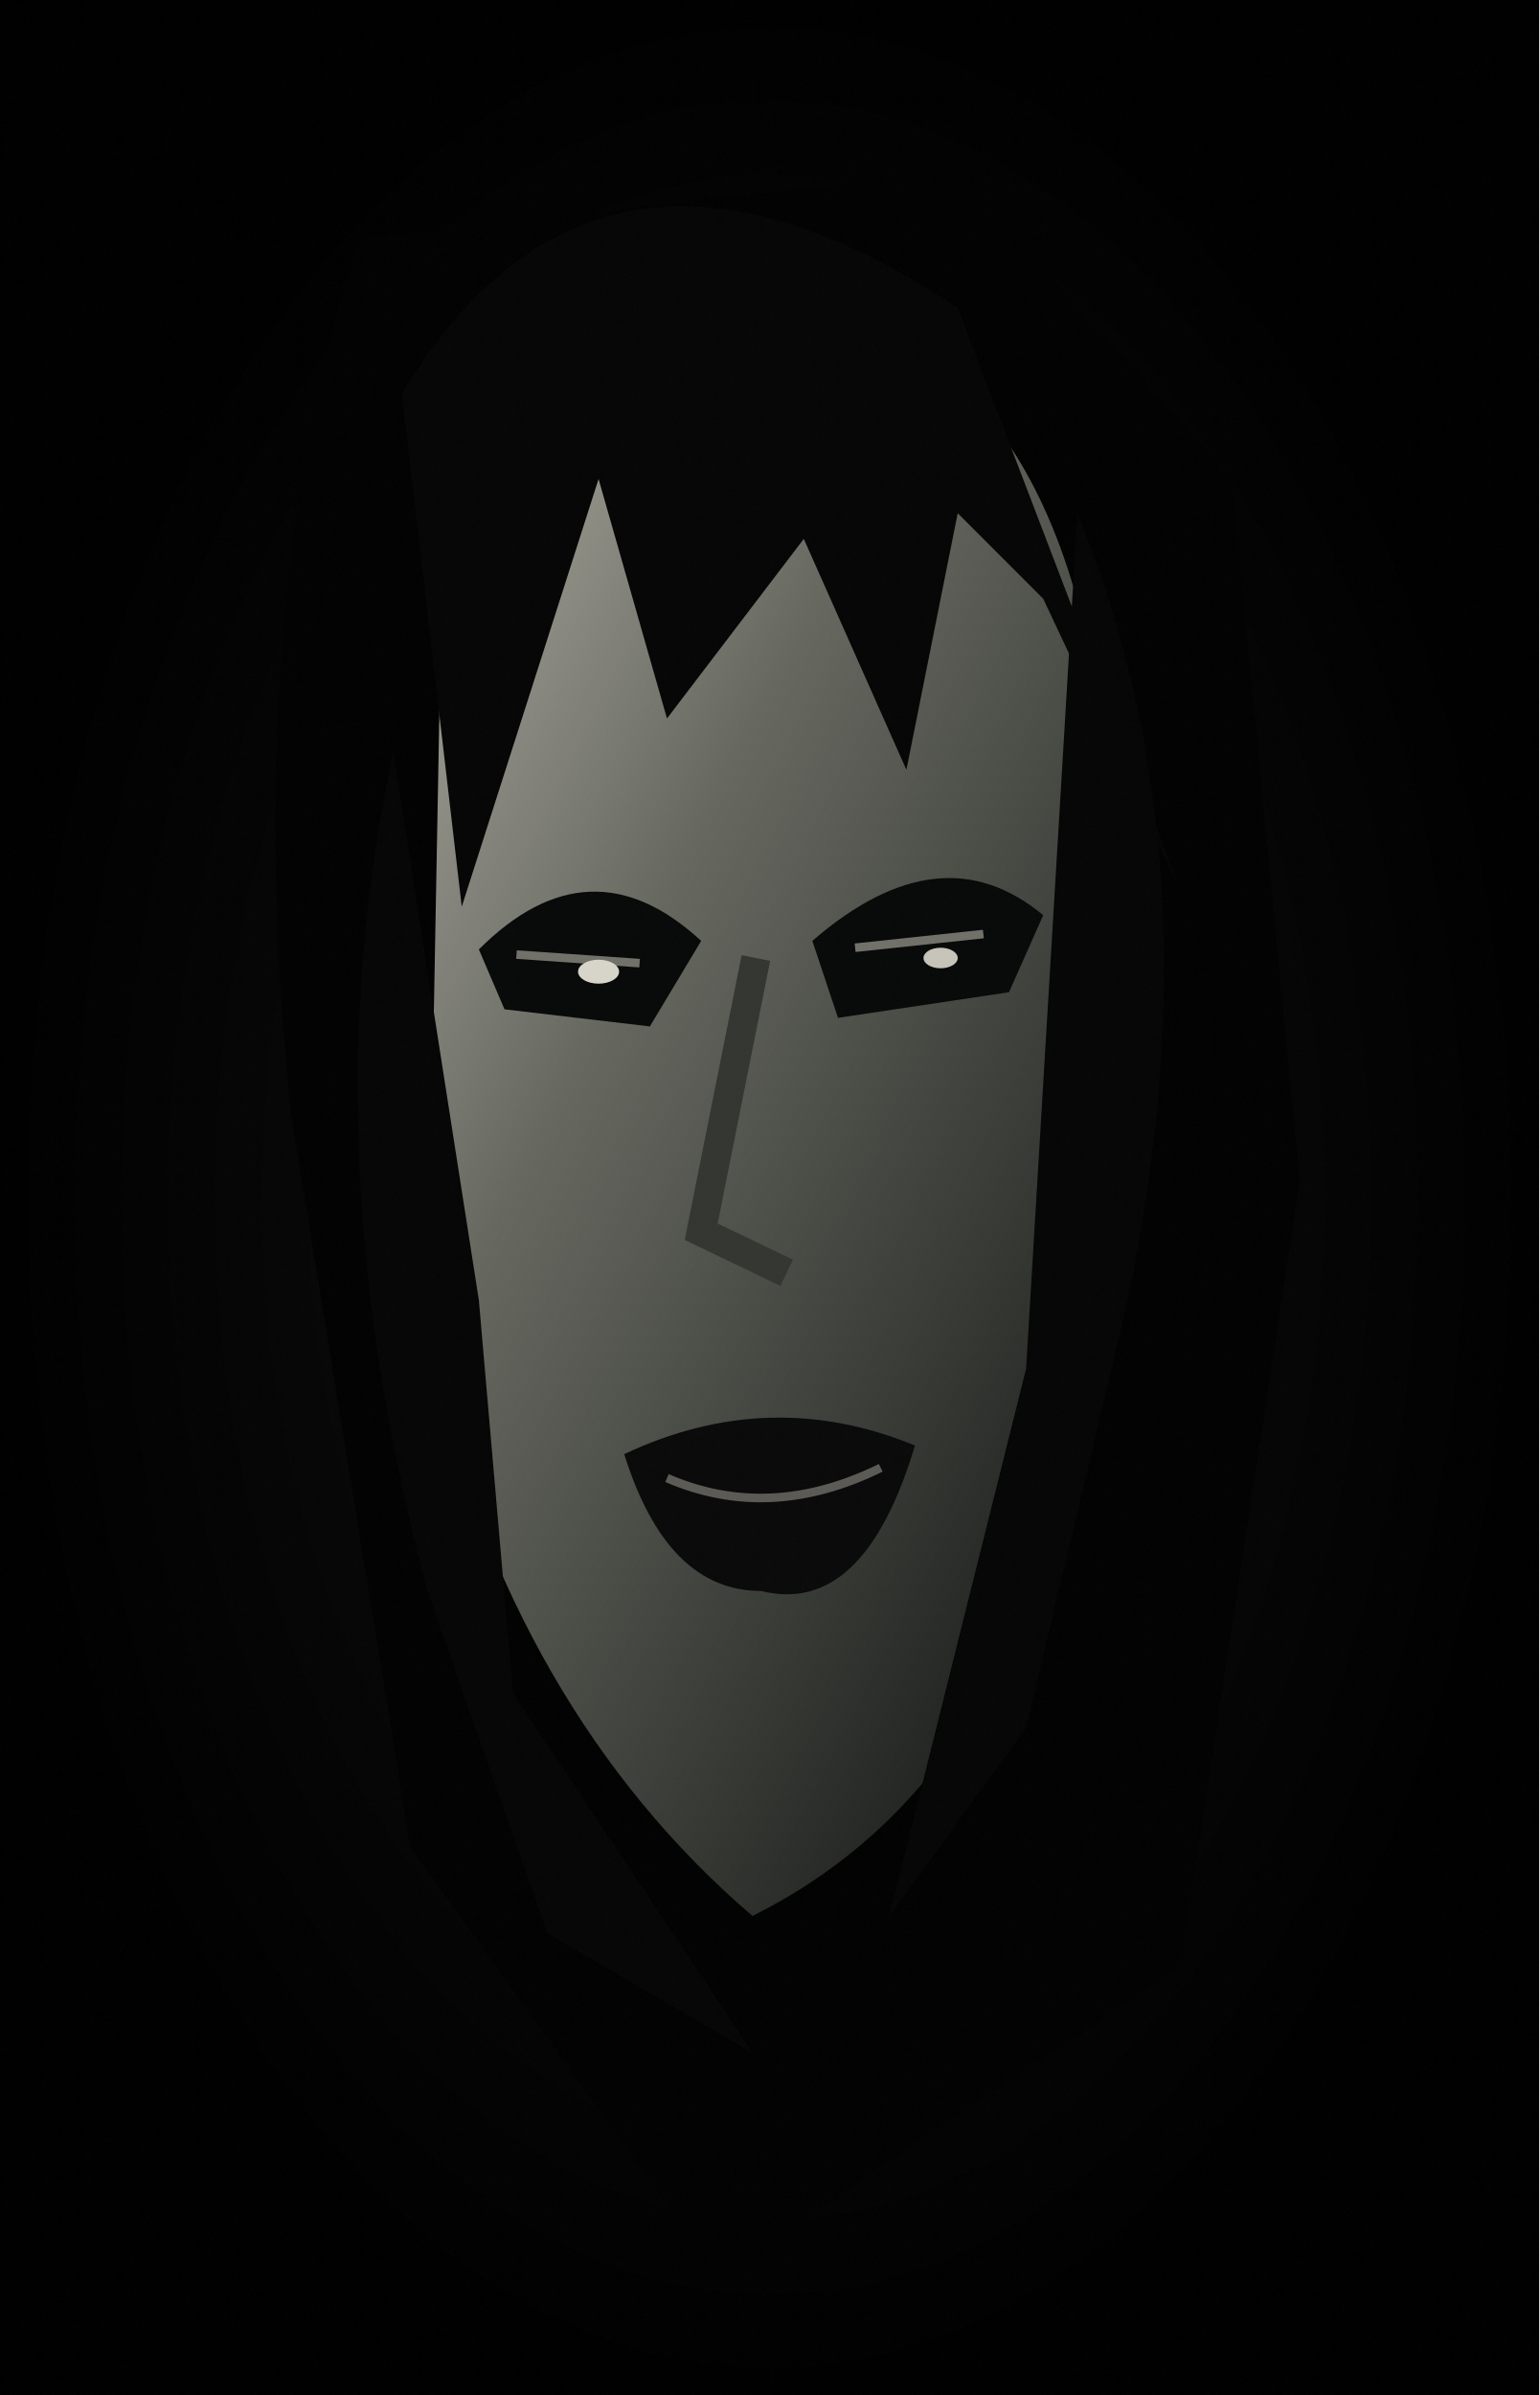
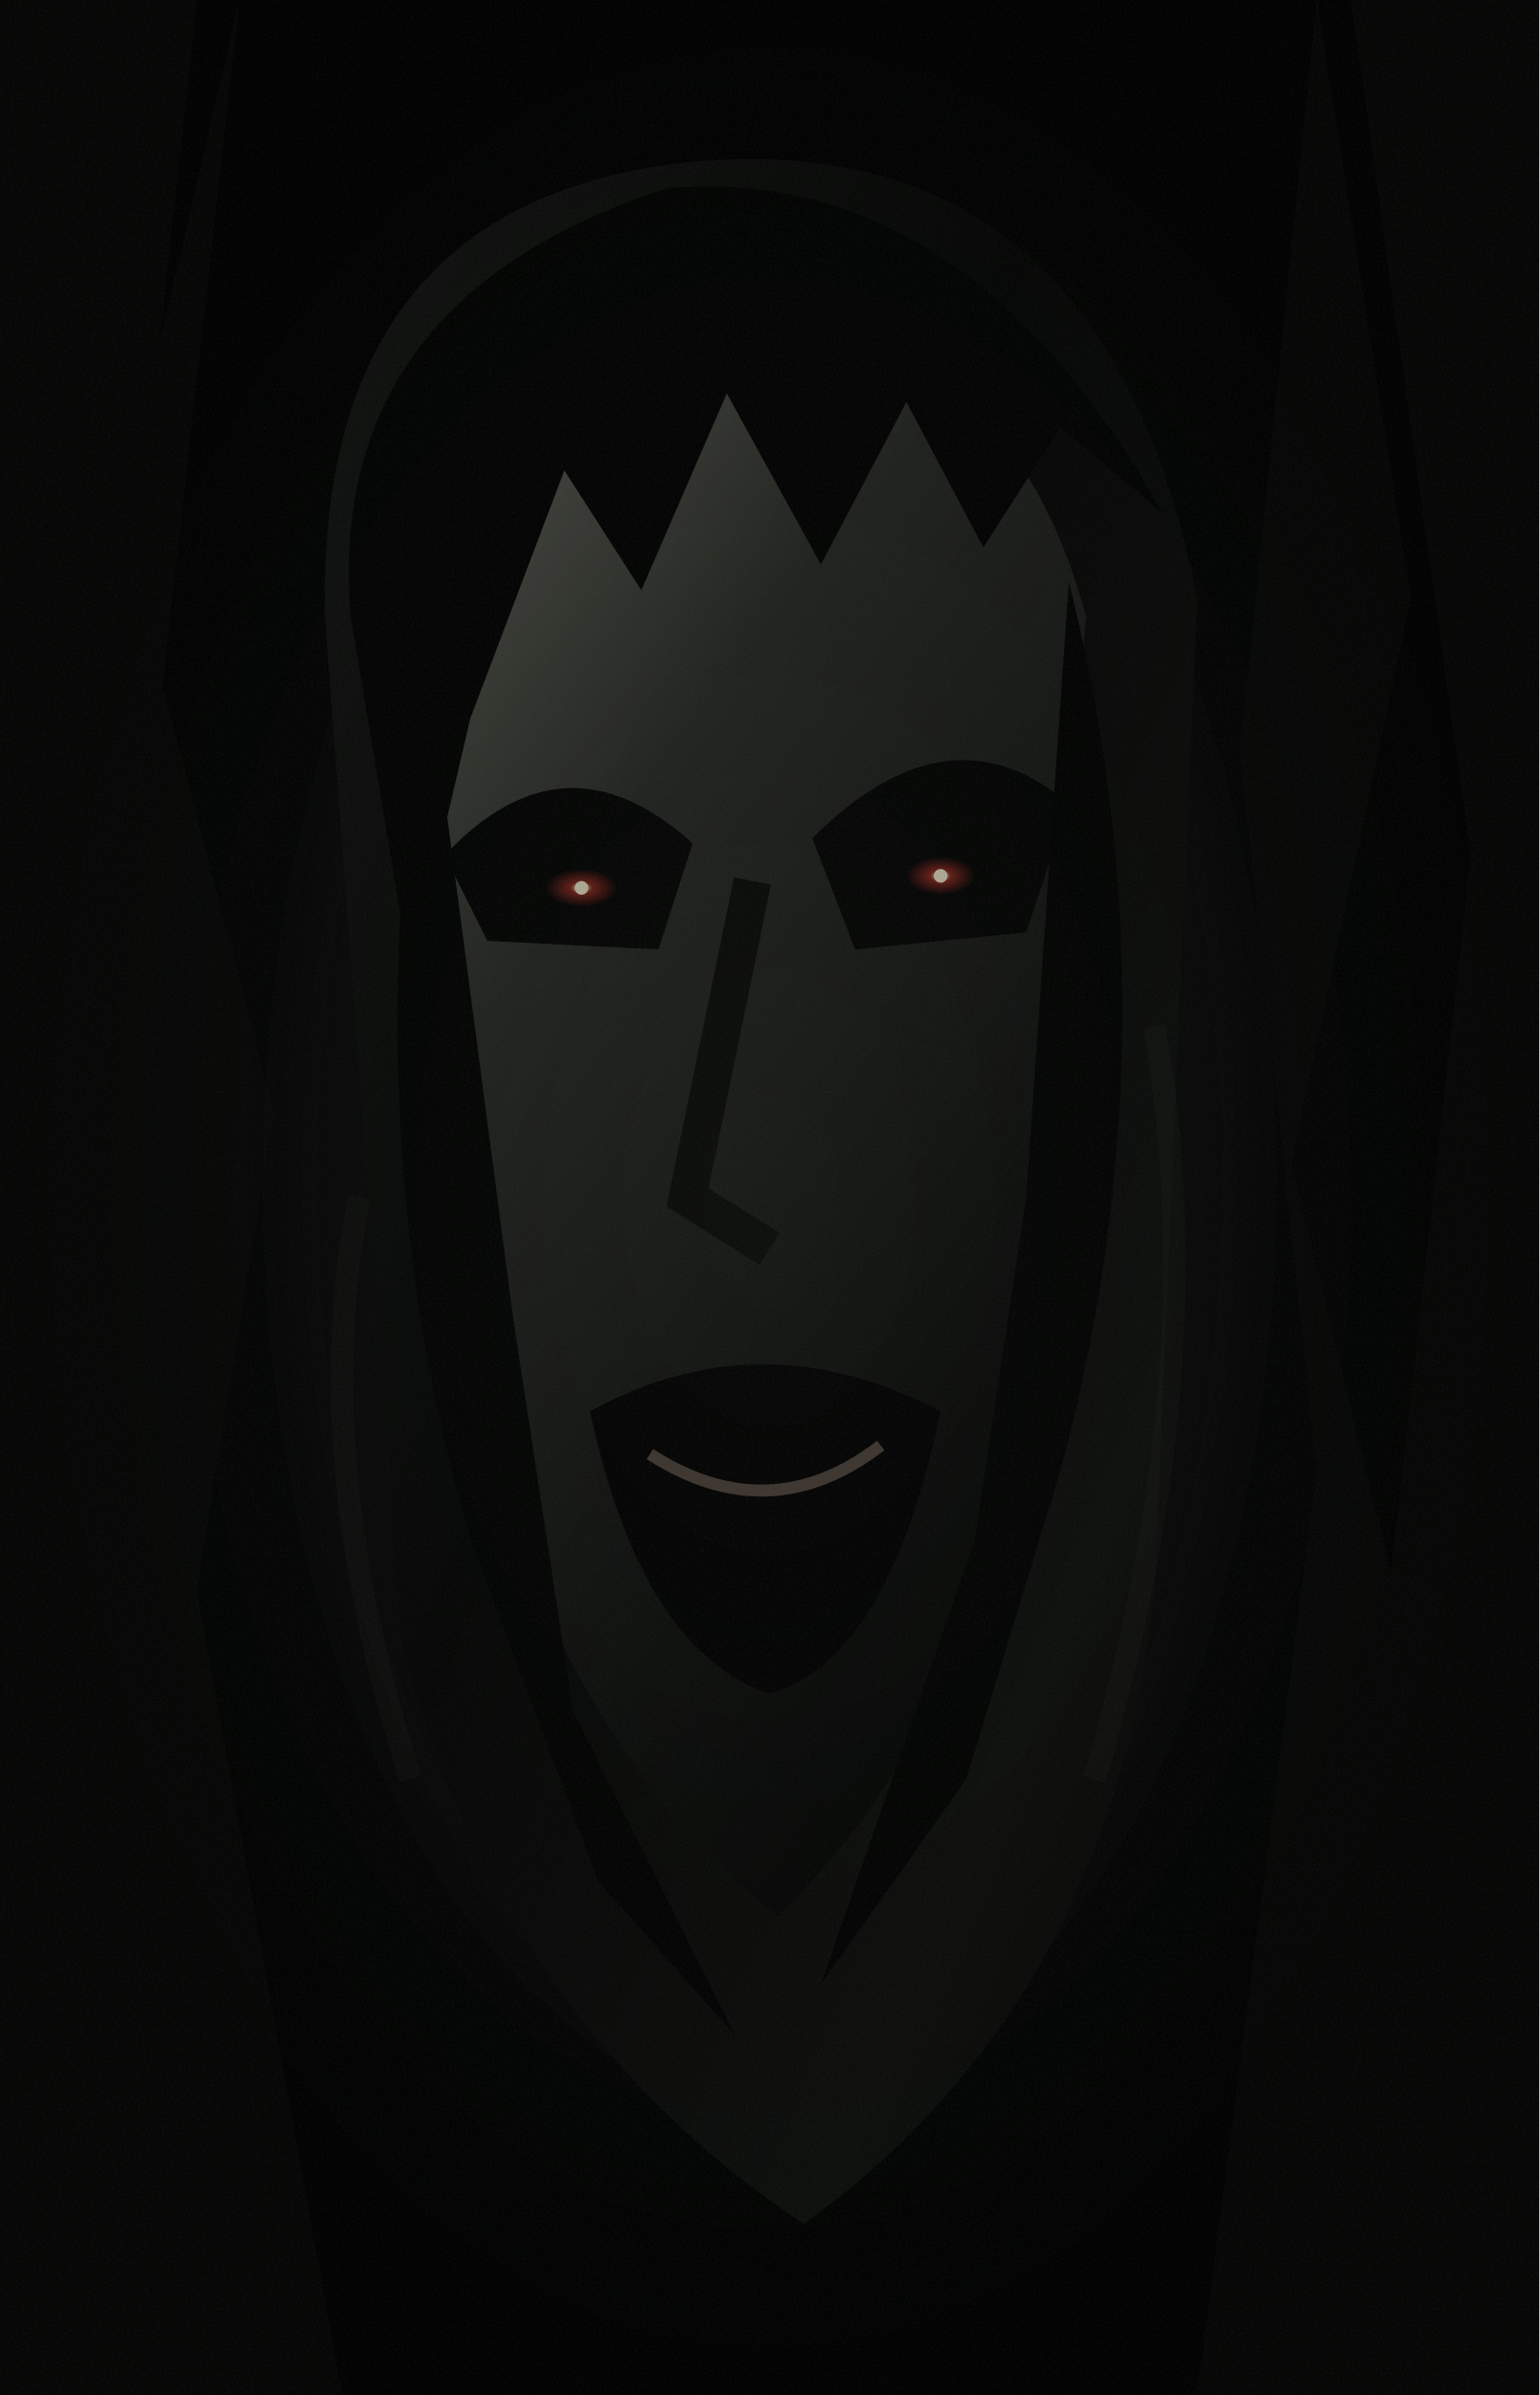
<svg xmlns="http://www.w3.org/2000/svg" viewBox="0 0 900 1400">
  <defs>
-     <radialGradient id="bg">
-       <stop stop-color="#30302d" />
-       <stop offset=".45" stop-color="#080908" />
+     <radialGradient id="night">
+       <stop stop-color="#111410" />
+       <stop offset=".52" stop-color="#030504" />
      <stop offset="1" stop-color="#000" />
    </radialGradient>
-     <linearGradient id="skin" x2=".8" y2="1">
-       <stop stop-color="#b6b3a9" />
-       <stop offset=".4" stop-color="#666860" />
-       <stop offset="1" stop-color="#171a17" />
+     <linearGradient id="veil" x1="0" y1="0" x2="1" y2="1">
+       <stop stop-color="#171a17" />
+       <stop offset=".42" stop-color="#050605" />
+       <stop offset=".78" stop-color="#11130f" />
+       <stop offset="1" stop-color="#000" />
    </linearGradient>
-     <filter id="grain">
-       <feTurbulence baseFrequency=".85" numOctaves="2" />
-       <feColorMatrix values=".35 0 0 0 .1 .35 0 0 0 .1 .35 0 0 0 .1 0 0 0 .16 0" />
+     <linearGradient id="skin" x1=".2" y1="0" x2=".75" y2="1">
+       <stop stop-color="#77796e" />
+       <stop offset=".28" stop-color="#343831" />
+       <stop offset=".7" stop-color="#111410" />
+       <stop offset="1" stop-color="#000" />
+     </linearGradient>
+     <radialGradient id="eye">
+       <stop stop-color="#f6f1d7" />
+       <stop offset=".12" stop-color="#d8d0a9" />
+       <stop offset=".3" stop-color="#8d271d" />
+       <stop offset="1" stop-color="#050303" />
+     </radialGradient>
+     <filter id="blur">
+       <feGaussianBlur stdDeviation="24" />
+     </filter>
+     <filter id="noise">
+       <feTurbulence type="fractalNoise" baseFrequency=".72" numOctaves="3" stitchTiles="stitch" />
+       <feColorMatrix values=".35 0 0 0 0 .35 0 0 0 0 .35 0 0 0 0 0 0 0 .22 0" />
    </filter>
  </defs>
-   <rect width="900" height="1400" fill="url(#bg)" />
-   <path d="M210 140Q140 360 170 650L240 1080 420 1330 690 1150 760 690 720 280 560 100z" fill="#010201" />
-   <path d="M260 250Q320 120 510 190Q660 260 650 570L620 870Q580 1050 440 1120Q300 1000 250 790z" fill="url(#skin)" />
-   <path d="M235 230Q350 40 560 180L690 520 610 350 560 300 530 450 470 315 390 420 350 280 270 530z" fill="#050605" />
-   <path d="M280 555Q345 490 410 550L380 600 295 590zM475 550Q550 485 610 535L590 580 490 595z" fill="#080a09" />
-   <path d="M302 558l72 5M500 554l75-8" stroke="#b7b6aa" stroke-width="5" opacity=".6" />
-   <ellipse cx="350" cy="568" rx="12" ry="7" fill="#d8d5ca" />
-   <ellipse cx="550" cy="560" rx="10" ry="6" fill="#c7c5ba" />
-   <path d="M442 560L410 720 460 744" stroke="#333631" stroke-width="17" fill="none" />
-   <path d="M365 850Q450 810 535 845Q505 945 445 930Q390 930 365 850z" fill="#090a09" />
-   <path d="M390 864Q450 890 515 858" stroke="#c0bdb1" stroke-width="5" opacity=".45" fill="none" />
-   <path d="M230 440Q180 670 250 930L320 1130 440 1200 300 990 280 760zM630 300Q720 520 650 800L600 1010 520 1120 600 800z" fill="#050605" />
-   <rect width="900" height="1400" filter="url(#grain)" opacity=".2" />
+   <rect width="900" height="1400" fill="url(#night)" />
+   <g opacity=".3" fill="#10130f">
+     <path d="M0 0h115L50 600 140 1400H0zM900 0H790l70 500-100 900h140z" />
+     <path d="M140 0L95 400 160 650 115 930 200 1400H95L40 700 75 280zM770 0l55 350-70 330 85 350-75 370h-65l70-540-45-420z" />
+   </g>
+   <ellipse cx="450" cy="690" rx="285" ry="530" fill="#151813" opacity=".35" filter="url(#blur)" />
+   <path d="M190 360Q185 120 400 95Q645 70 700 350L675 930Q650 1170 470 1300Q290 1180 235 960Z" fill="url(#veil)" />
+   <path d="M250 330Q290 180 445 190Q590 195 635 360L605 770Q580 1000 455 1120Q315 1010 275 790Z" fill="url(#skin)" opacity=".84" />
+   <path d="M205 360Q190 175 390 110Q565 95 680 300L620 250 575 320 530 235 480 330 425 230 375 345 330 275 275 420 240 570Z" fill="#010201" />
+   <path d="M260 500Q330 425 405 493L385 555 285 550Z" fill="#020302" />
+   <path d="M475 490Q555 410 625 470L600 545 500 555Z" fill="#020302" />
+   <ellipse cx="340" cy="519" rx="21" ry="11" fill="url(#eye)" />
+   <ellipse cx="550" cy="512" rx="20" ry="11" fill="url(#eye)" />
+   <circle cx="340" cy="519" r="4" fill="#fff8db" />
+   <circle cx="550" cy="512" r="4" fill="#fff8db" />
+   <path d="M440 515L402 700 450 730" stroke="#090b08" stroke-width="22" fill="none" />
+   <path d="M345 825Q445 770 550 825Q520 970 450 990Q375 965 345 825Z" fill="#000" />
+   <path d="M380 850Q450 895 515 845" stroke="#574a42" stroke-width="7" fill="none" />
+   <path d="M250 390Q205 660 275 900L350 1100 430 1190 335 1000 300 770Z M625 340Q690 600 620 860L565 1040 480 1160 570 900 600 700Z" fill="#010201" />
+   <path d="M210 700Q180 850 240 1040M675 600Q710 800 640 1040" fill="none" stroke="#292c25" stroke-width="13" opacity=".25" />
+   <rect width="900" height="1400" filter="url(#noise)" opacity=".5" />
+   <rect width="900" height="1400" fill="url(#night)" opacity=".32" />
</svg>
